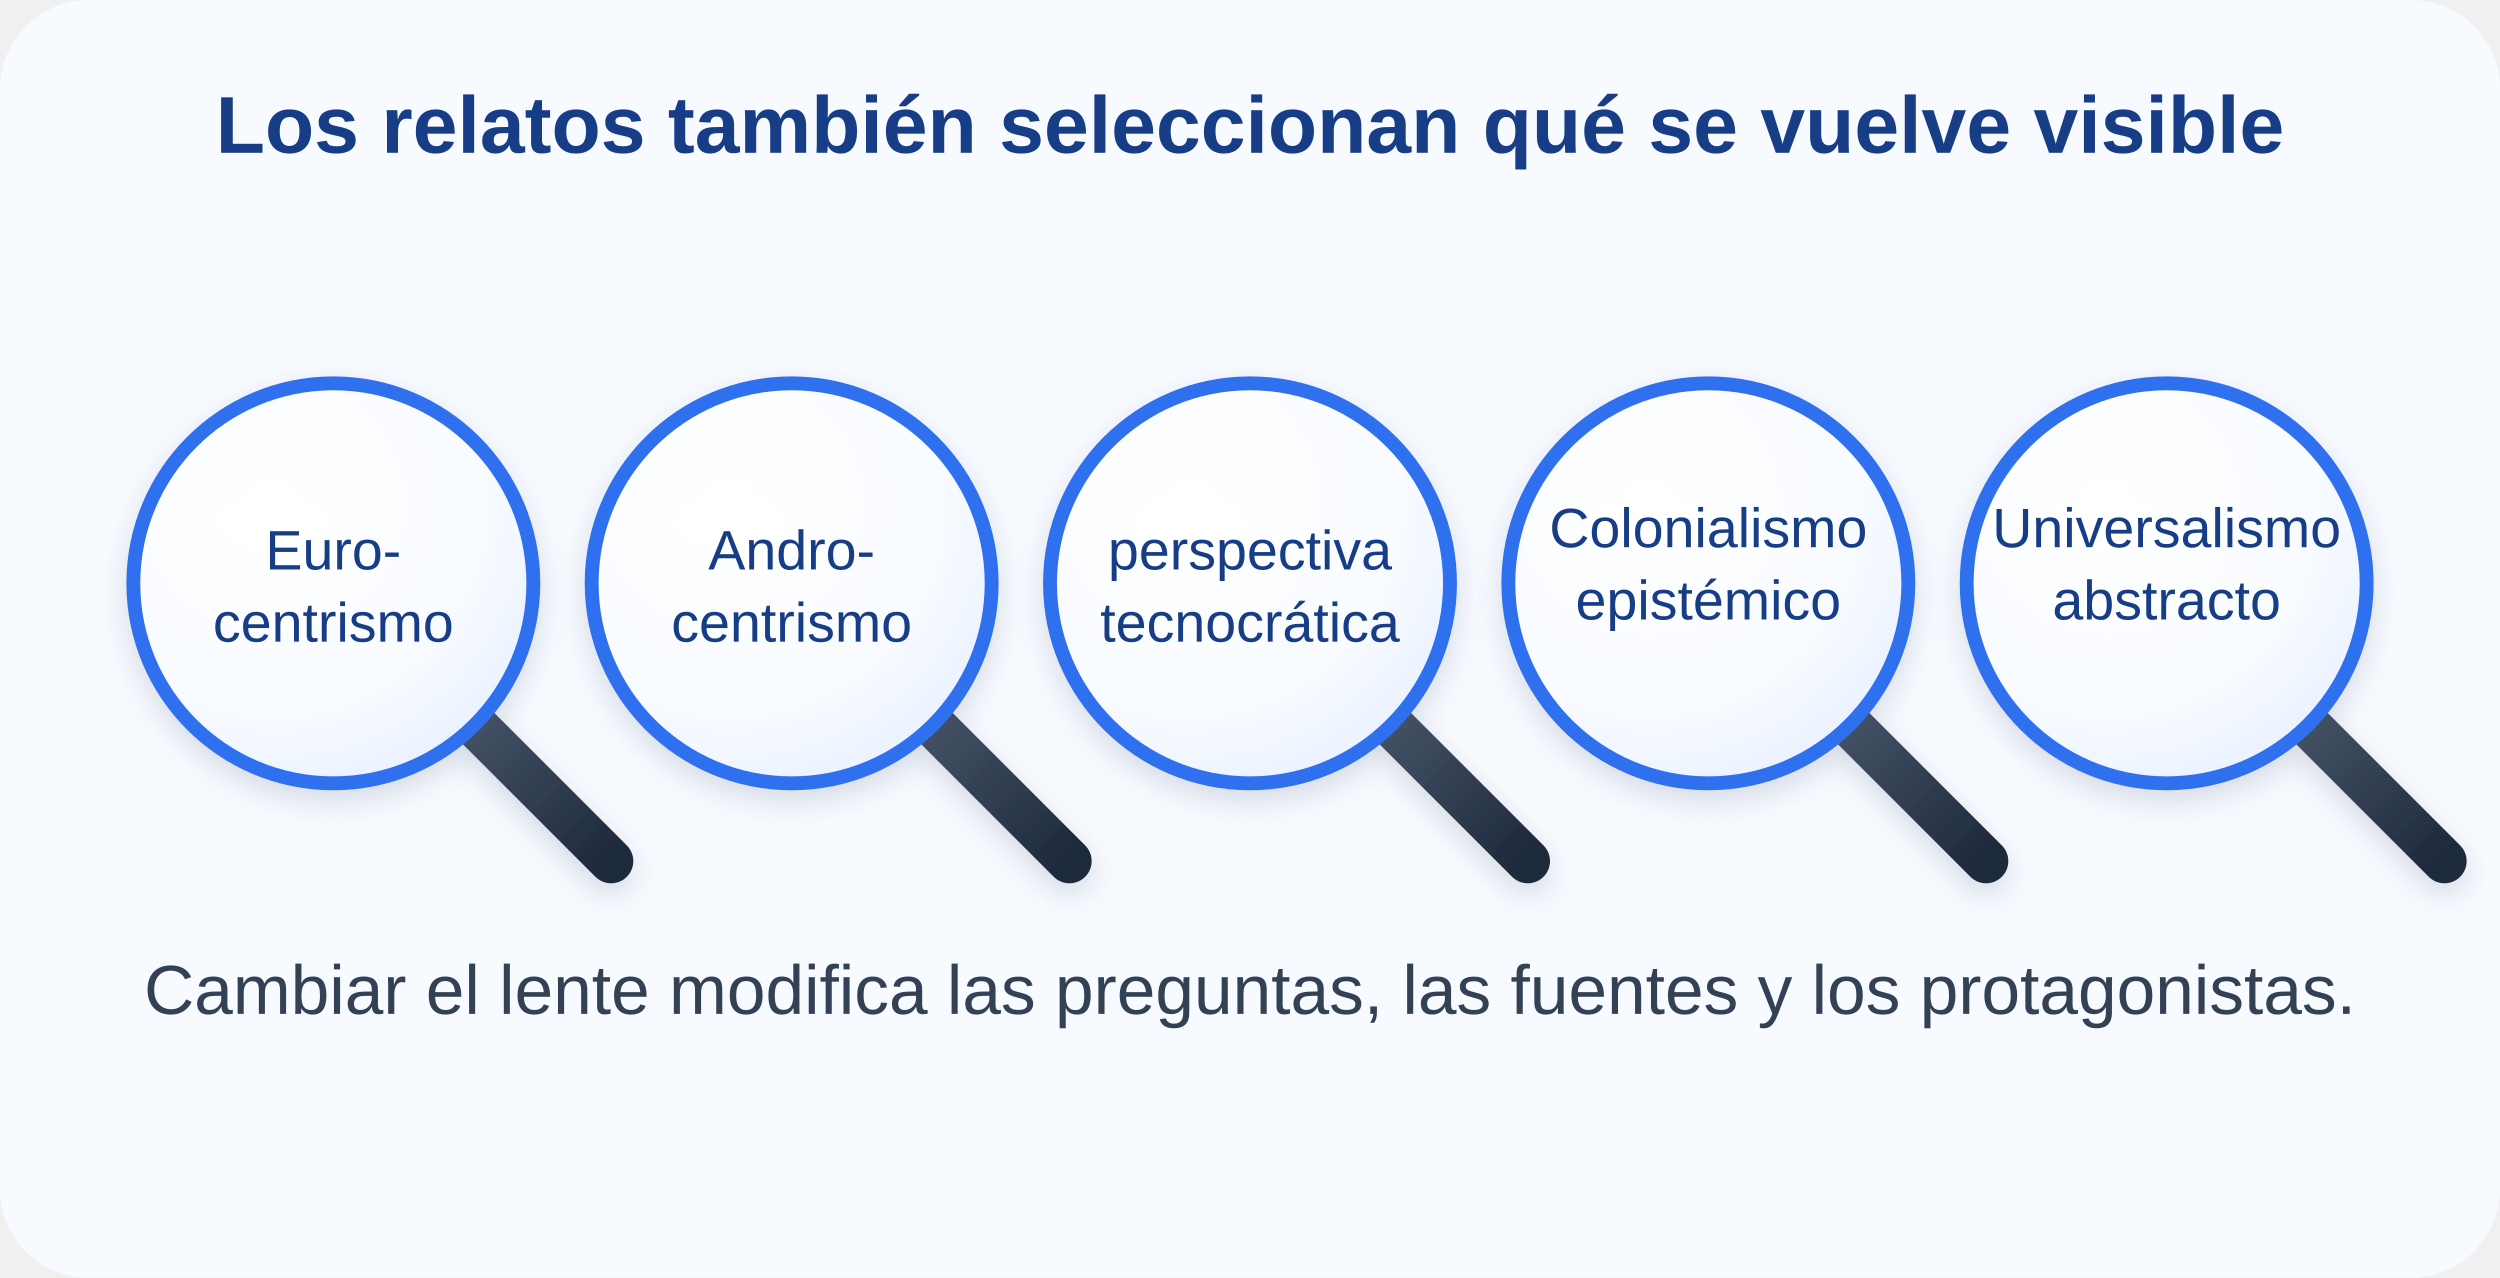
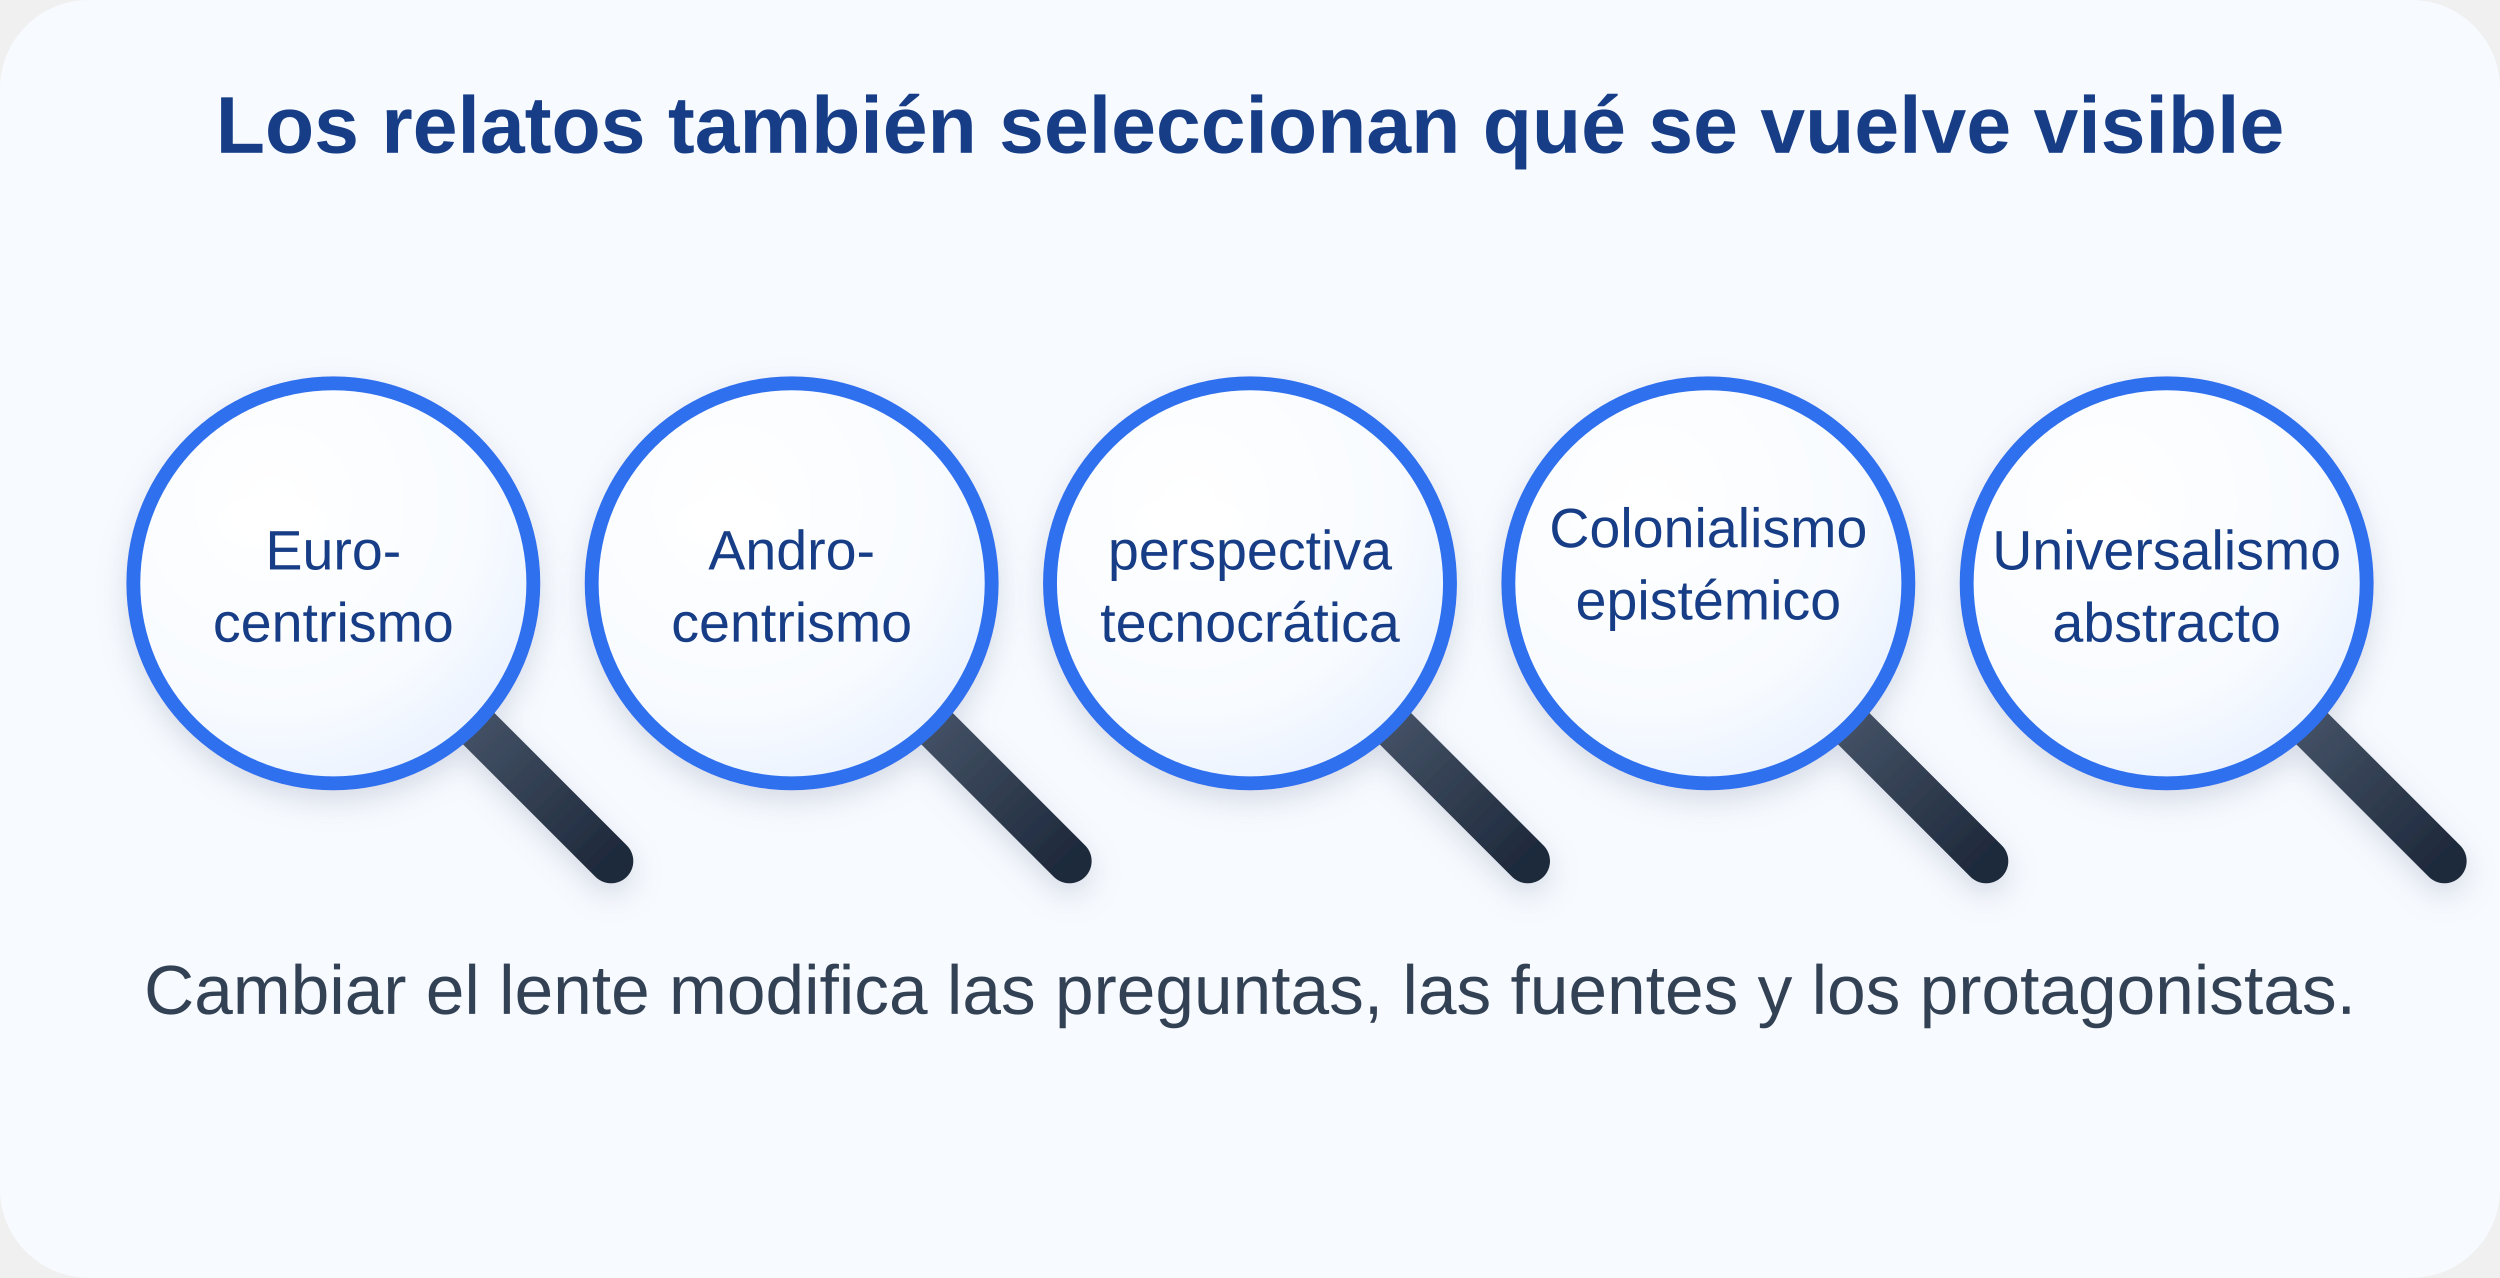
<svg xmlns="http://www.w3.org/2000/svg" viewBox="0 0 900 460" role="img" aria-labelledby="t d">
  <defs>
    <filter id="sombra" x="-20%" y="-20%" width="140%" height="140%">
      <feDropShadow dx="0" dy="4" stdDeviation="5" flood-color="#94a3b8" flood-opacity="0.35" />
    </filter>
    <radialGradient id="lente" cx="35%" cy="30%" r="75%">
      <stop offset="0%" stop-color="#ffffff" />
      <stop offset="70%" stop-color="#f8fbff" />
      <stop offset="100%" stop-color="#eaf2ff" />
    </radialGradient>
    <linearGradient id="mango" x1="0%" y1="0%" x2="100%" y2="100%">
      <stop offset="0%" stop-color="#475569" />
      <stop offset="100%" stop-color="#1e293b" />
    </linearGradient>
  </defs>
  <rect width="900" height="460" rx="32" fill="#f7faff" />
  <g font-family="Arial" text-anchor="middle">
    <text x="450" y="55" font-size="29" fill="#163d86" font-weight="700">
      Los relatos también seleccionan qué se vuelve visible
    </text>
    <g filter="url(#sombra)">
      <g>
        <line x1="166" y1="256" x2="220" y2="310" stroke="url(#mango)" stroke-width="16" stroke-linecap="round" />
        <circle cx="120" cy="210" r="72" fill="url(#lente)" stroke="#2f6fed" stroke-width="5" />
        <ellipse cx="98" cy="188" rx="20" ry="10" fill="#ffffff" opacity="0.55" />
      </g>
      <g>
        <line x1="331" y1="256" x2="385" y2="310" stroke="url(#mango)" stroke-width="16" stroke-linecap="round" />
        <circle cx="285" cy="210" r="72" fill="url(#lente)" stroke="#2f6fed" stroke-width="5" />
        <ellipse cx="263" cy="188" rx="20" ry="10" fill="#ffffff" opacity="0.55" />
      </g>
      <g>
        <line x1="496" y1="256" x2="550" y2="310" stroke="url(#mango)" stroke-width="16" stroke-linecap="round" />
        <circle cx="450" cy="210" r="72" fill="url(#lente)" stroke="#2f6fed" stroke-width="5" />
        <ellipse cx="428" cy="188" rx="20" ry="10" fill="#ffffff" opacity="0.55" />
      </g>
      <g>
        <line x1="661" y1="256" x2="715" y2="310" stroke="url(#mango)" stroke-width="16" stroke-linecap="round" />
        <circle cx="615" cy="210" r="72" fill="url(#lente)" stroke="#2f6fed" stroke-width="5" />
        <ellipse cx="593" cy="188" rx="20" ry="10" fill="#ffffff" opacity="0.55" />
      </g>
      <g>
        <line x1="826" y1="256" x2="880" y2="310" stroke="url(#mango)" stroke-width="16" stroke-linecap="round" />
        <circle cx="780" cy="210" r="72" fill="url(#lente)" stroke="#2f6fed" stroke-width="5" />
        <ellipse cx="758" cy="188" rx="20" ry="10" fill="#ffffff" opacity="0.55" />
      </g>
    </g>
    <g fill="#163d86" font-size="20">
      <text x="120" y="205">Euro-</text>
      <text x="120" y="231">centrismo</text>
      <text x="285" y="205">Andro-</text>
      <text x="285" y="231">centrismo</text>
      <text x="450" y="205">perspectiva</text>
      <text x="450" y="231">tecnocrática</text>
      <text x="615" y="197">Colonialismo</text>
      <text x="615" y="223">epistémico</text>
-       <text x="780" y="197">Universalismo</text>
-       <text x="780" y="223">abstracto</text>
+       <text x="780" y="205">Universalismo</text>
+       <text x="780" y="231">abstracto</text>
    </g>
    <text x="450" y="365" font-size="25" fill="#334155">
      Cambiar el lente modifica las preguntas, las fuentes y los protagonistas.
    </text>
  </g>
</svg>
